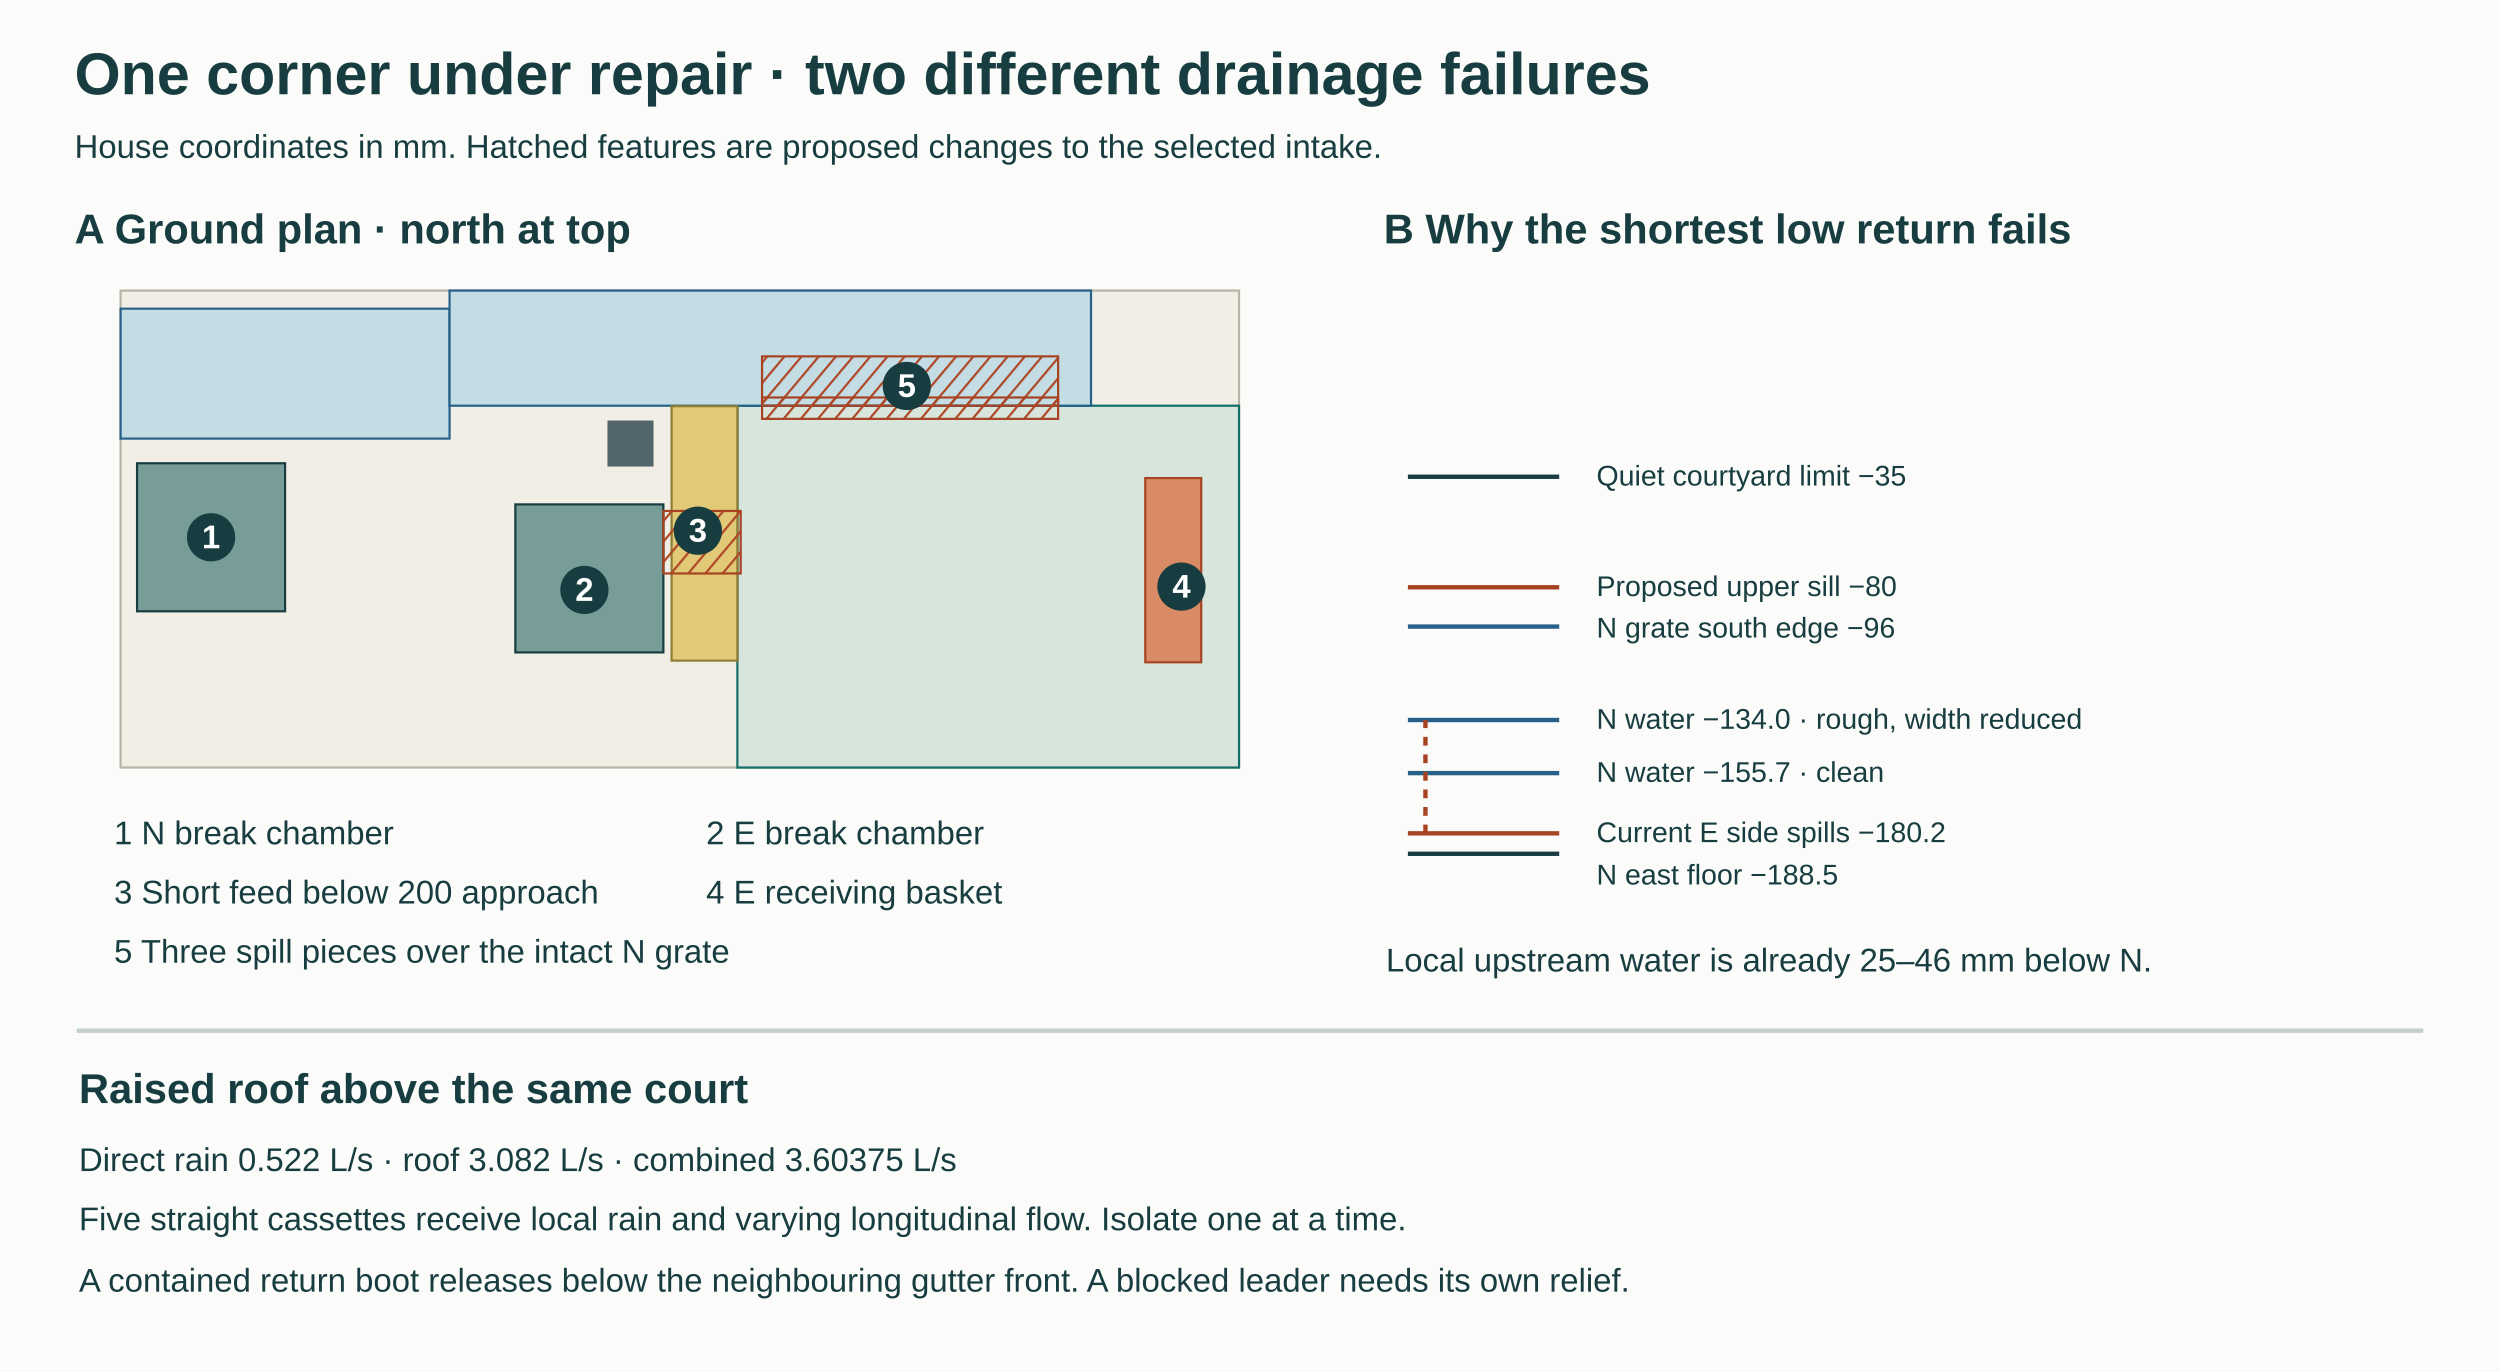
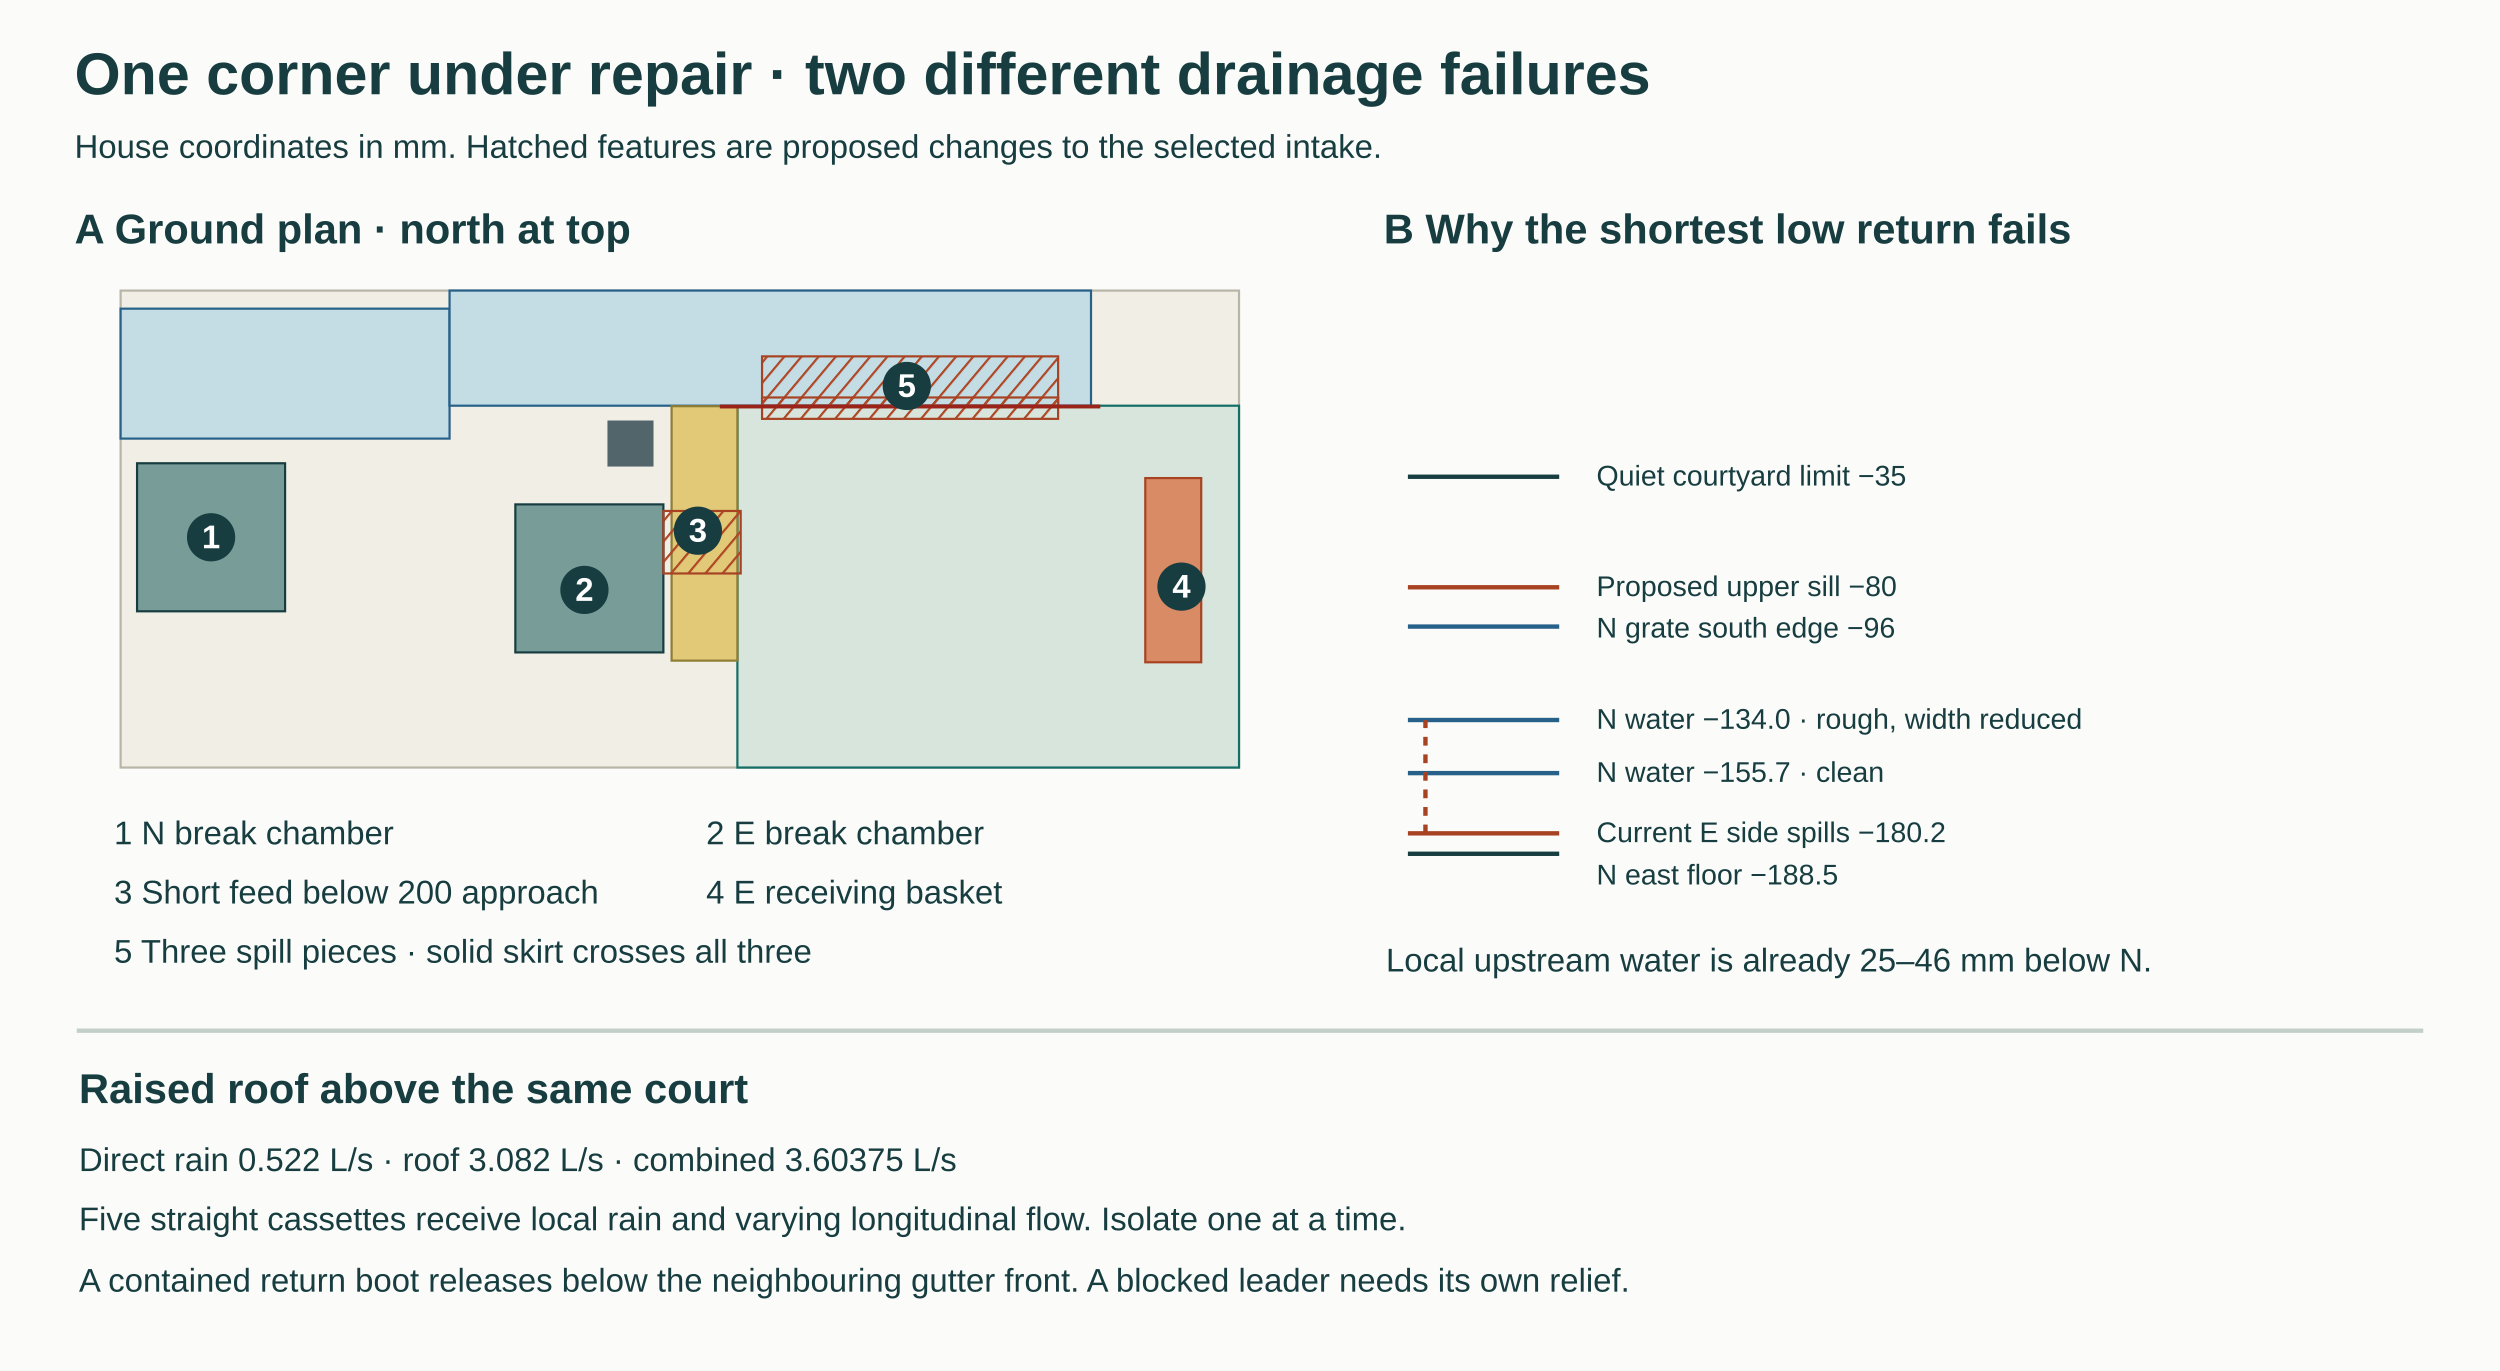
<svg xmlns="http://www.w3.org/2000/svg" viewBox="0 0 1140 625" role="img" aria-labelledby="title">
  <defs>
    <pattern id="hatch" width="6" height="6" patternUnits="userSpaceOnUse" patternTransform="rotate(40)">
      <line x1="0" y1="0" x2="0" y2="6" stroke="#a74322" stroke-width="2" />
    </pattern>
  </defs>
  <style>text{font-family:Arial,sans-serif;fill:#173d40}.head{font-size:27px;font-weight:700}.sub{font-size:19px;font-weight:700}.body{font-size:15px}.small{font-size:13px}.num{font-size:15px;font-weight:700;fill:white;text-anchor:middle}</style>
  <rect x="0" y="0" width="1140" height="625" fill="#fbfcf9" stroke="none" />
  <text x="34" y="43" class="head">One corner under repair · two different drainage failures</text>
  <text x="34" y="72" class="body">House coordinates in mm. Hatched features are proposed changes to the selected intake.</text>
  <text x="34" y="111" class="sub">A   Ground plan · north at top</text>
  <text x="631" y="111" class="sub">B   Why the shortest low return fails</text>
  <rect x="55" y="132.5" width="510" height="217.5" fill="#f1eee5" stroke="#b8b5a7" />
  <rect x="336.25" y="185" width="228.75" height="165" fill="#d7e5dd" stroke="#136e66" />
  <rect x="55" y="140.75" width="150" height="59.25" fill="#c4dce4" stroke="#27618a" />
  <rect x="205" y="132.5" width="292.5" height="52.5" fill="#c4dce4" stroke="#27618a" />
  <rect x="62.5" y="211.25" width="67.5" height="67.5" fill="#789c98" stroke="#173d40" />
  <rect x="235" y="230" width="67.5" height="67.5" fill="#789c98" stroke="#173d40" />
  <rect x="306.25" y="185.225" width="30" height="116.025" fill="#e1c977" stroke="#8e7d35" />
  <rect x="302.5" y="233" width="35.25" height="28.5" fill="url(#hatch)" stroke="#a74322" />
  <rect x="347.5" y="162.5" width="135" height="22.5" fill="url(#hatch)" stroke="#a74322" />
  <rect x="347.5" y="181.25" width="135" height="9.75" fill="url(#hatch)" stroke="#a74322" />
+   <rect x="328.75" y="185" width="172.5" height="0.75" fill="#9a2419" stroke="#9a2419" />
  <rect x="277" y="191.75" width="21" height="21" fill="#52656b" stroke="none" />
  <rect x="522.25" y="218" width="25.5" height="84" fill="#d88b65" stroke="#a74322" />
  <circle cx="96.25" cy="245" r="11" fill="#173d40" />
  <text x="96.25" y="250" class="num">1</text>
  <circle cx="266.5" cy="269" r="11" fill="#173d40" />
  <text x="266.5" y="274" class="num">2</text>
  <circle cx="318.25" cy="242" r="11" fill="#173d40" />
  <text x="318.25" y="247" class="num">3</text>
  <circle cx="538.75" cy="267.5" r="11" fill="#173d40" />
  <text x="538.75" y="272.5" class="num">4</text>
  <circle cx="413.5" cy="176" r="11" fill="#173d40" />
  <text x="413.5" y="181" class="num">5</text>
  <text x="52" y="385" class="body">1   N break chamber</text>
  <text x="322" y="385" class="body">2   E break chamber</text>
  <text x="52" y="412" class="body">3   Short feed below 200 approach</text>
  <text x="322" y="412" class="body">4   E receiving basket</text>
-   <text x="52" y="439" class="body">5   Three spill pieces over the intact N grate</text>
+   <text x="52" y="439" class="body">5   Three spill pieces · solid skirt crosses all three</text>
  <path d="M642 217.4L711 217.4" fill="none" stroke="#173d40" stroke-width="2" stroke-dasharray="" />
  <text x="728" y="221.4" class="small">Quiet courtyard limit −35</text>
  <path d="M642 267.8L711 267.8" fill="none" stroke="#a74322" stroke-width="2" stroke-dasharray="" />
  <text x="728" y="271.8" class="small">Proposed upper sill −80</text>
  <path d="M642 285.72L711 285.72" fill="none" stroke="#27618a" stroke-width="2" stroke-dasharray="" />
  <text x="728" y="290.72" class="small">N grate south edge −96</text>
  <path d="M642 328.325L711 328.325" fill="none" stroke="#27618a" stroke-width="2" stroke-dasharray="" />
  <text x="728" y="332.325" class="small">N water −134.0 · rough, width reduced</text>
  <path d="M642 352.539L711 352.539" fill="none" stroke="#27618a" stroke-width="2" stroke-dasharray="" />
  <text x="728" y="356.539" class="small">N water −155.7 · clean</text>
  <path d="M642 380.002L711 380.002" fill="none" stroke="#a74322" stroke-width="2" stroke-dasharray="" />
  <text x="728" y="384.002" class="small">Current E side spills −180.2</text>
  <path d="M642 389.32L711 389.32" fill="none" stroke="#173d40" stroke-width="2" stroke-dasharray="" />
  <text x="728" y="403.32" class="small">N east floor −188.5</text>
  <path d="M650 380.002L650 328.325" fill="none" stroke="#a74322" stroke-width="2" stroke-dasharray="4 4" />
  <text x="632" y="443" class="body">Local upstream water is already 25–46 mm below N.</text>
  <path d="M35 470L1105 470" fill="none" stroke="#c3d0c9" stroke-width="2" stroke-dasharray="" />
  <text x="36" y="503" class="sub">Raised roof above the same court</text>
  <text x="36" y="534" class="body">Direct rain 0.522 L/s · roof 3.082 L/s · combined 3.60375 L/s</text>
  <text x="36" y="561" class="body">Five straight cassettes receive local rain and varying longitudinal flow. Isolate one at a time.</text>
  <text x="36" y="589" class="body">A contained return boot releases below the neighbouring gutter front. A blocked leader needs its own relief.</text>
</svg>
